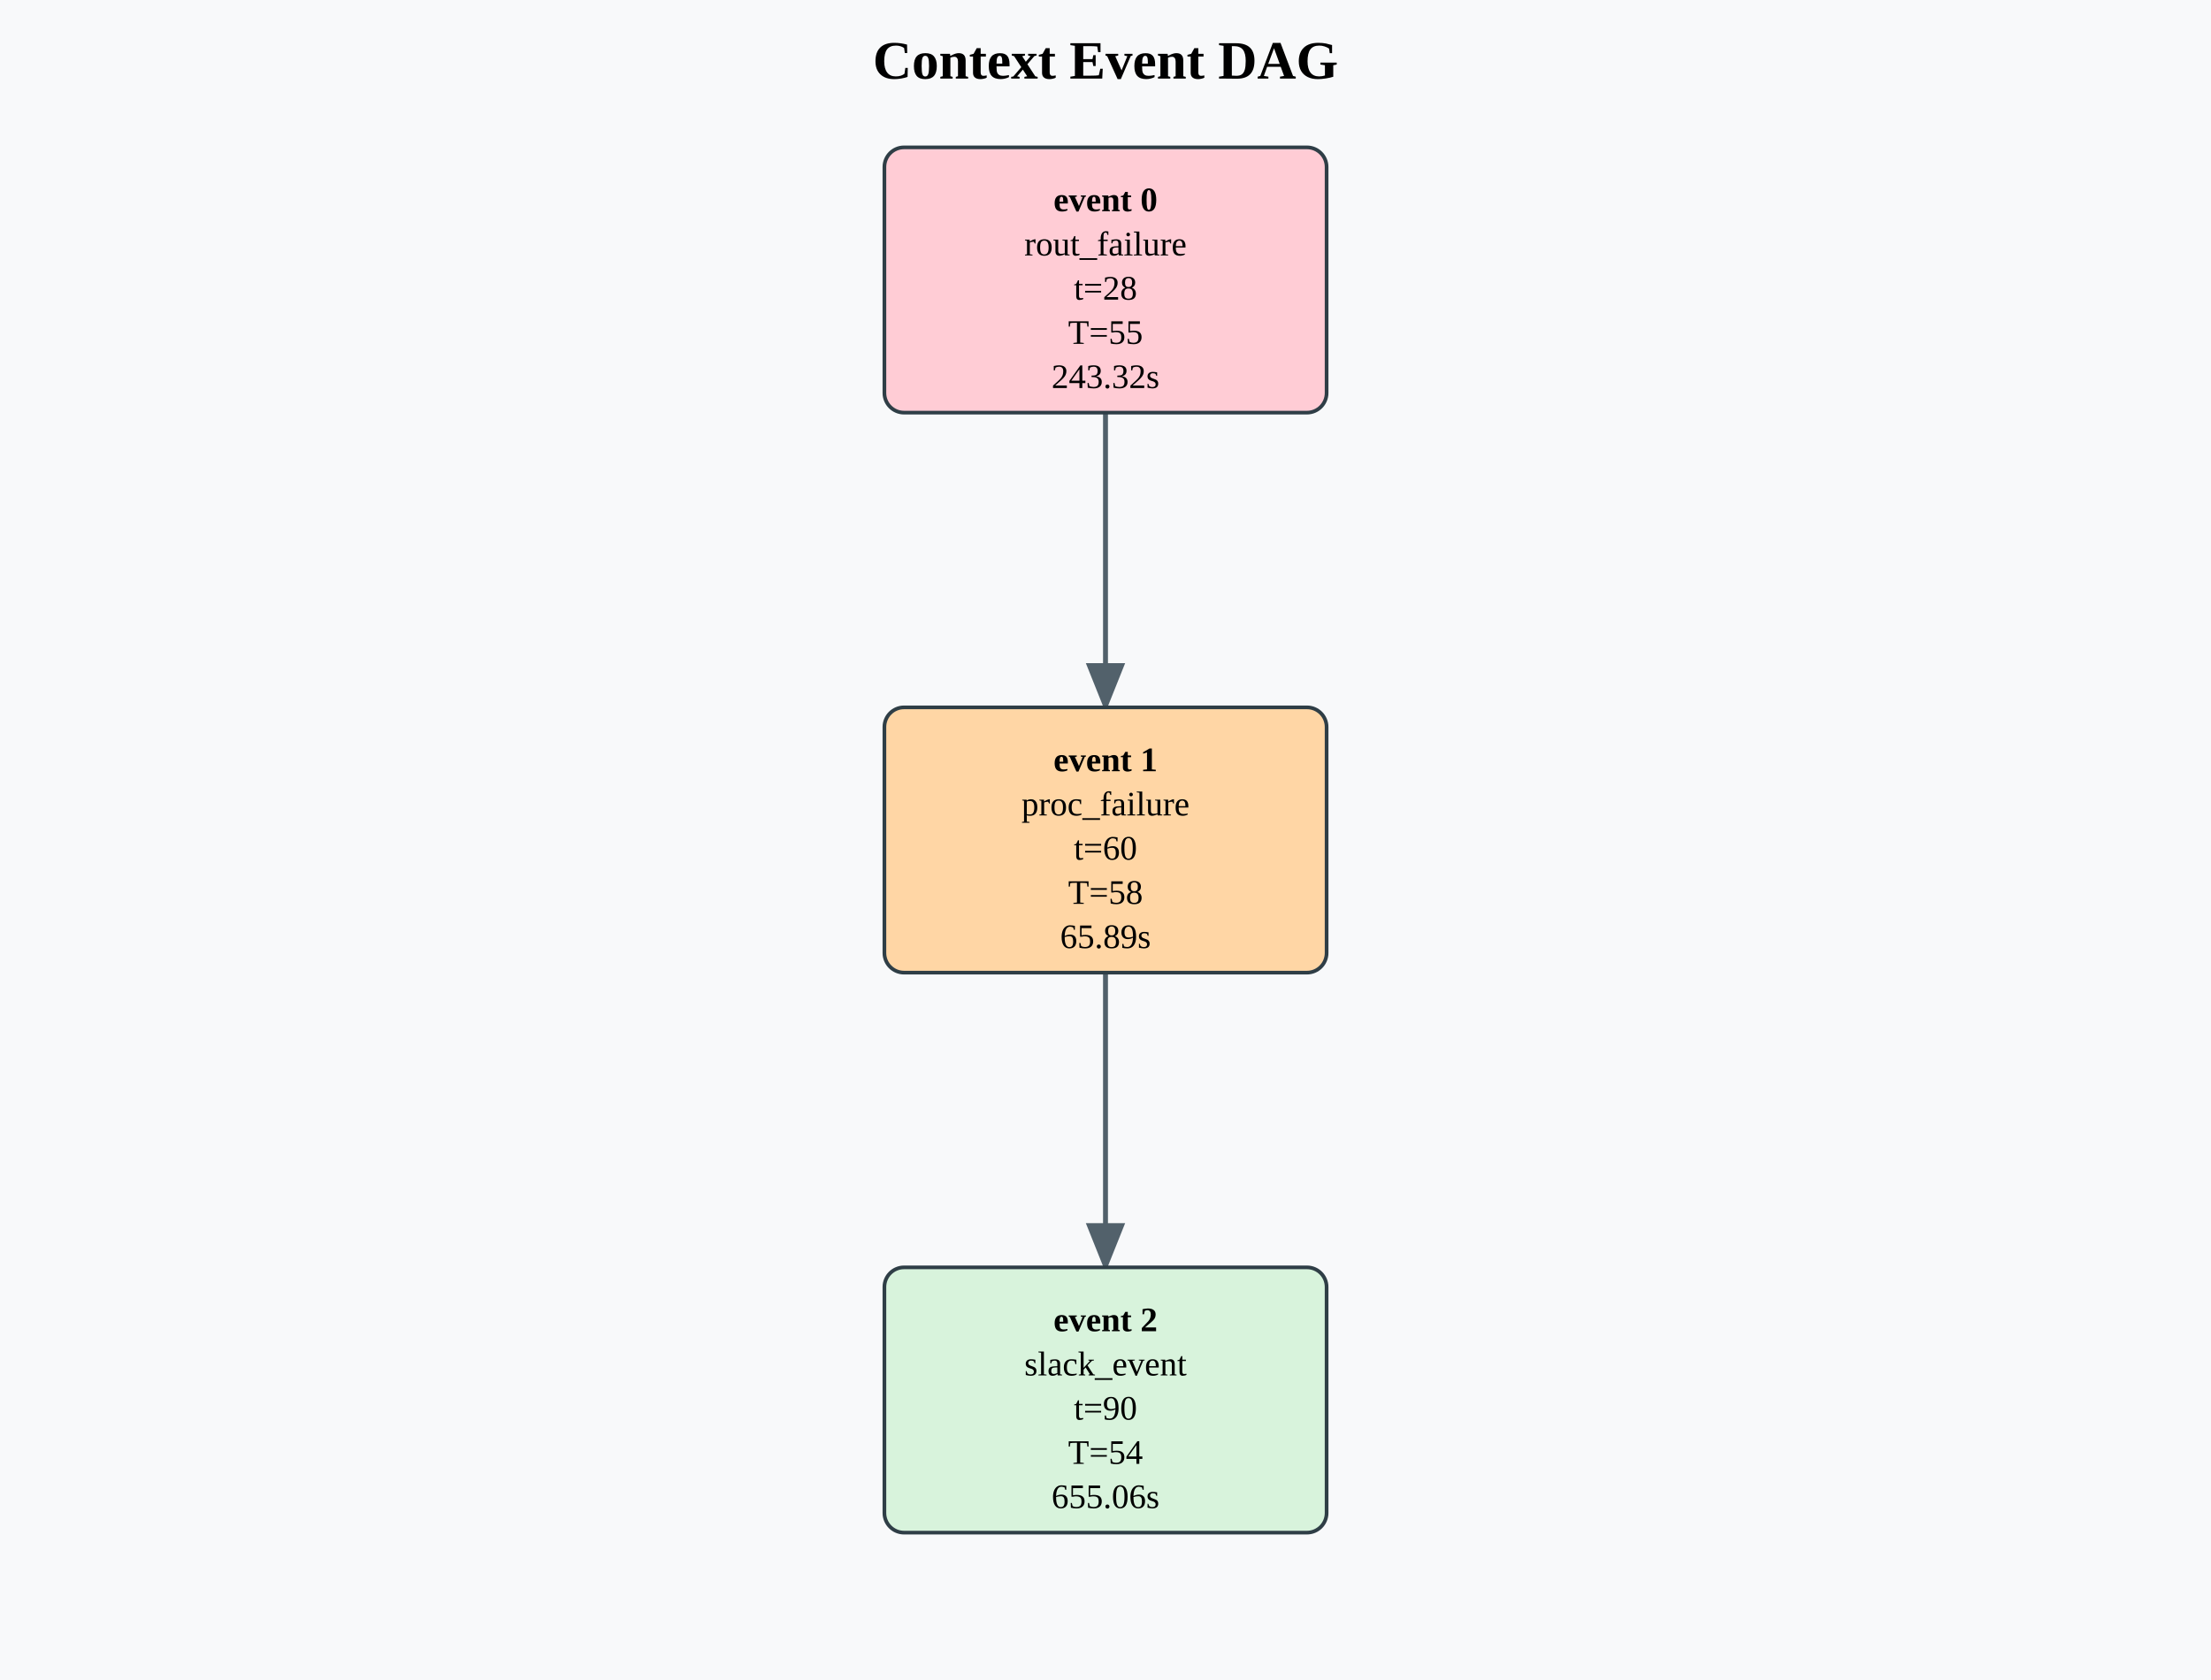
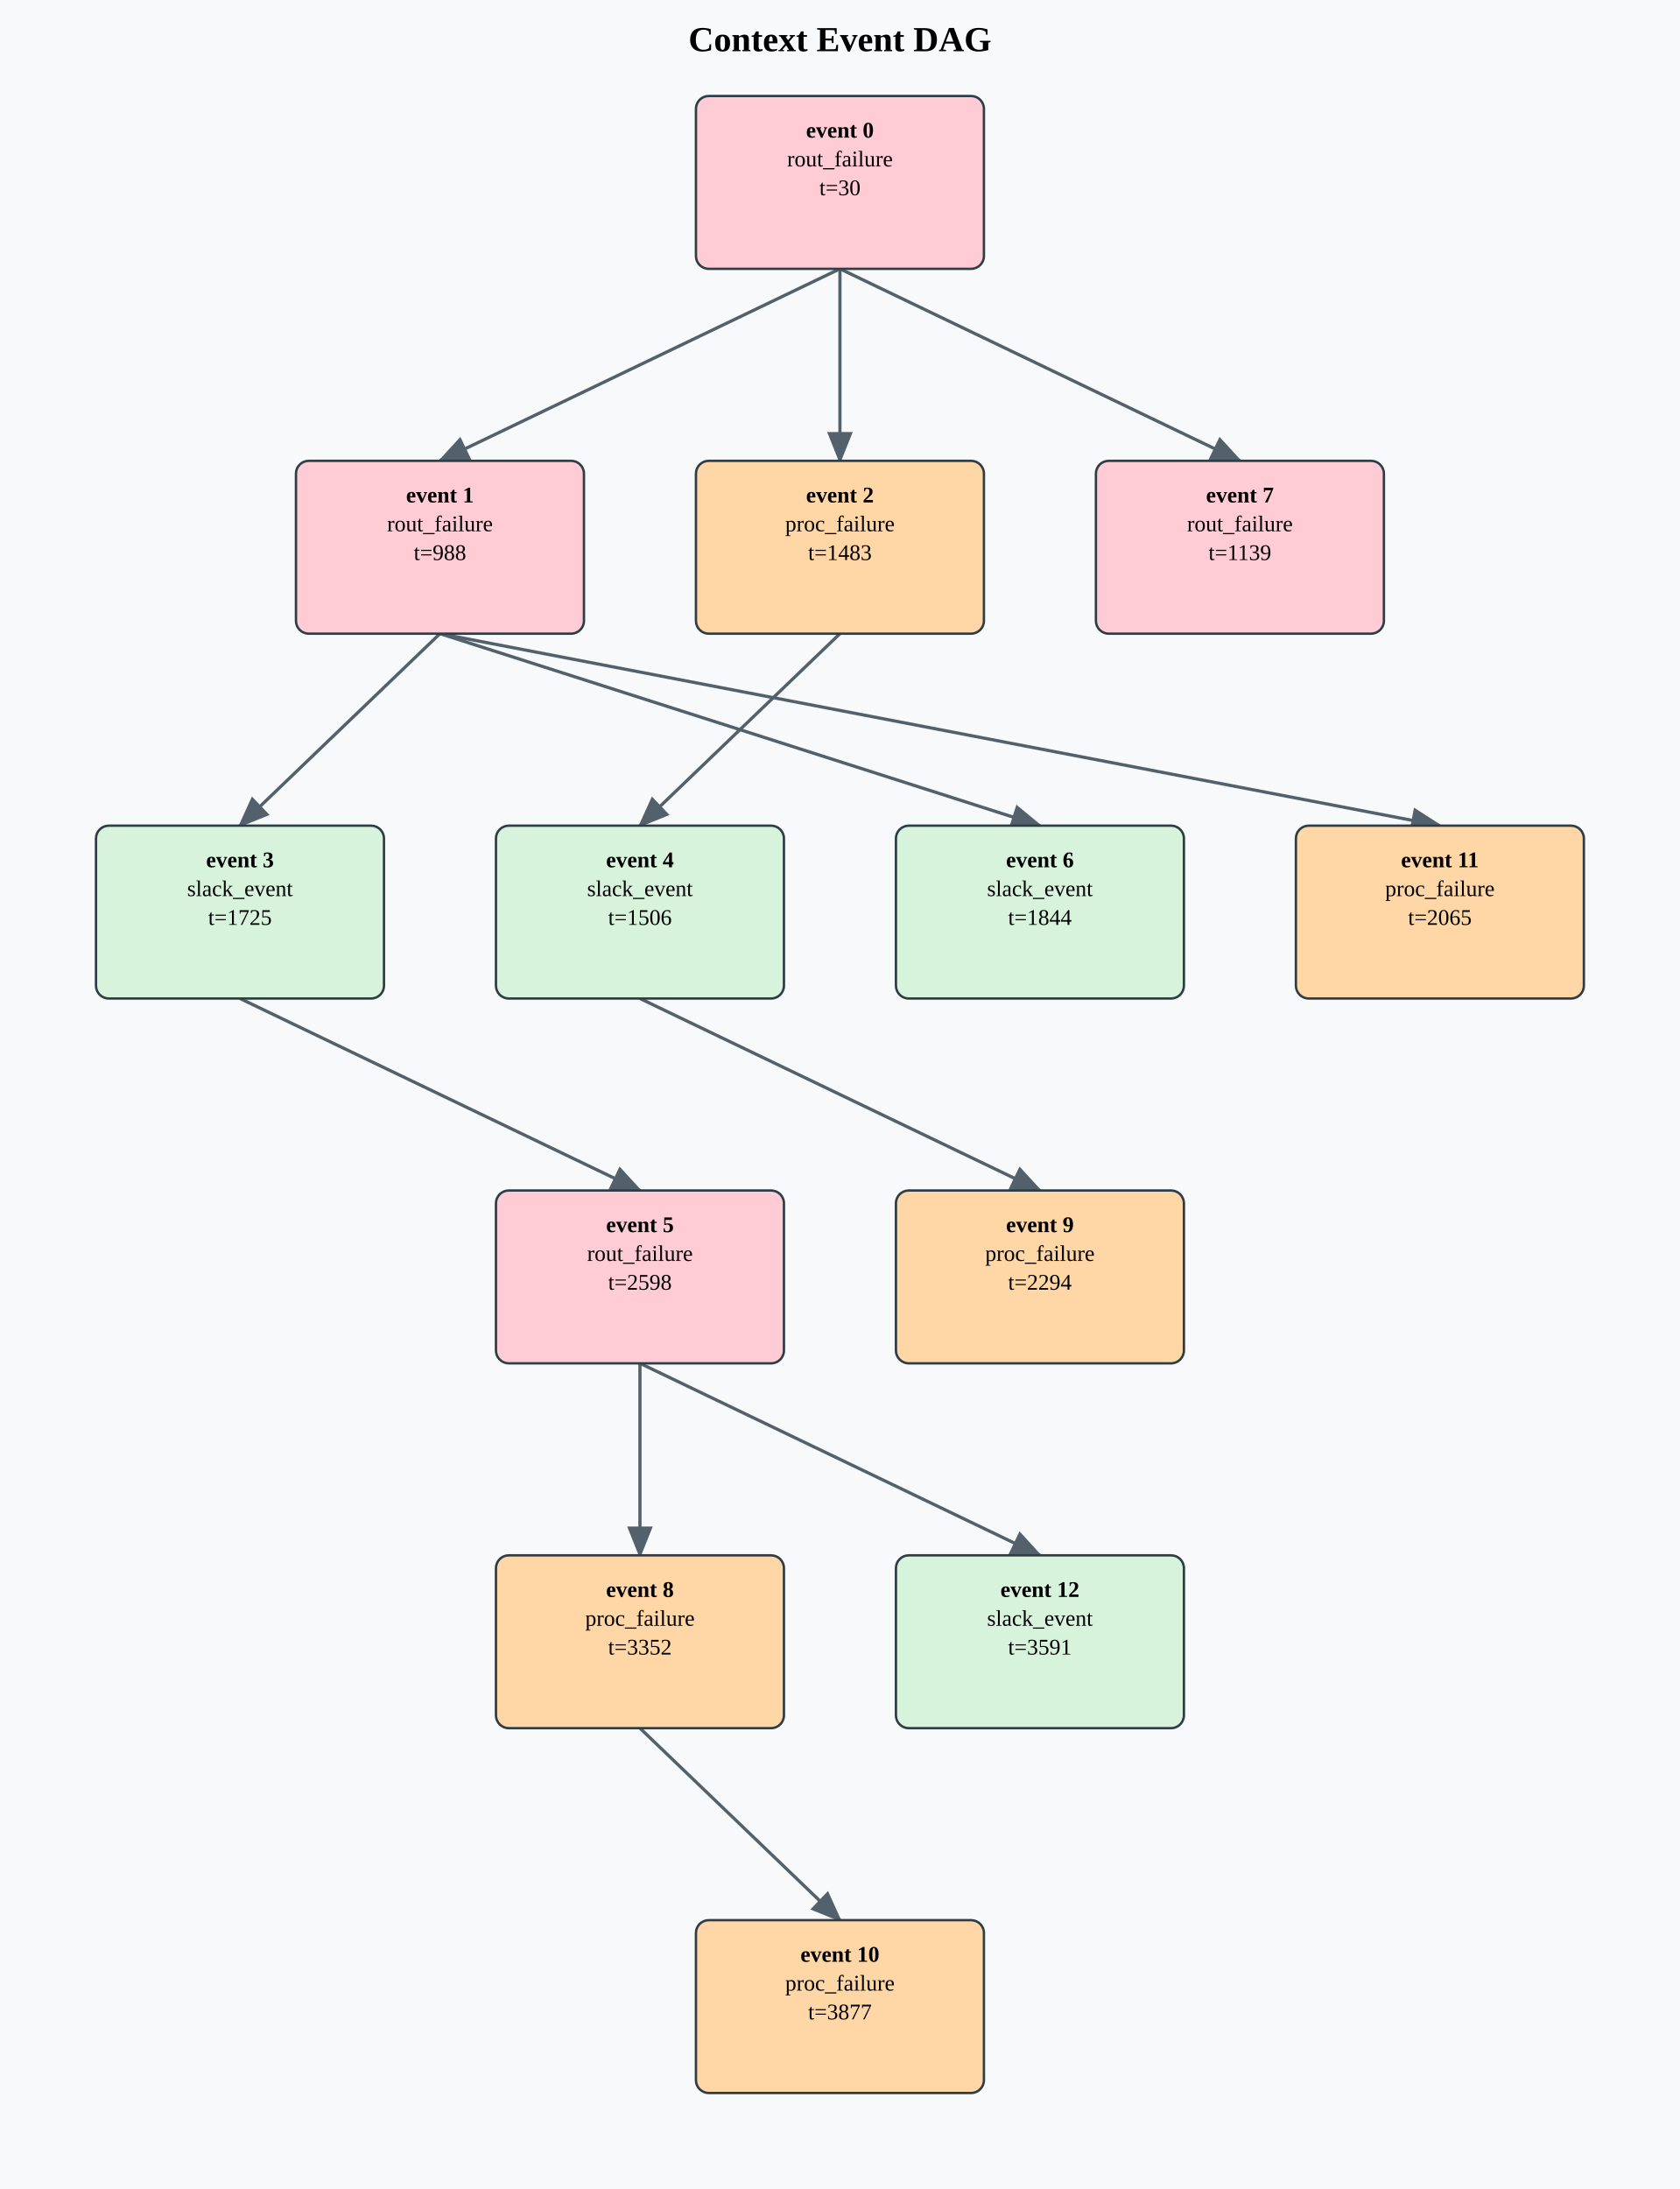
- <svg xmlns="http://www.w3.org/2000/svg" width="900" height="684" viewBox="0 0 900 684">
+ <svg xmlns="http://www.w3.org/2000/svg" width="1050" height="1368" viewBox="0 0 1050 1368">
  <defs>
    <marker id="arrow" markerWidth="10" markerHeight="8" refX="9" refY="4" orient="auto">
      <path d="M 0 0 L 10 4 L 0 8 z" fill="#52616b" />
    </marker>
  </defs>
  <rect width="100%" height="100%" fill="#f8f9fa" />
-   <text x="450.0" y="32" text-anchor="middle" font-size="22" font-weight="700">Context Event DAG</text>
-   <line x1="450.0" y1="168" x2="450.0" y2="288" stroke="#52616b" stroke-width="2" marker-end="url(#arrow)" />
-   <line x1="450.0" y1="396" x2="450.0" y2="516" stroke="#52616b" stroke-width="2" marker-end="url(#arrow)" />
-   <rect x="360.0" y="60" width="180" height="108" rx="8" fill="#ffccd5" stroke="#2f3e46" stroke-width="1.5" />
-   <text x="450.0" y="86" text-anchor="middle" font-size="14" font-weight="700">event 0</text>
-   <text x="450.0" y="104" text-anchor="middle" font-size="14" font-weight="400">rout_failure</text>
-   <text x="450.0" y="122" text-anchor="middle" font-size="14" font-weight="400">t=28</text>
-   <text x="450.0" y="140" text-anchor="middle" font-size="14" font-weight="400">T=55</text>
-   <text x="450.0" y="158" text-anchor="middle" font-size="14" font-weight="400">243.32s</text>
-   <rect x="360.0" y="288" width="180" height="108" rx="8" fill="#ffd6a5" stroke="#2f3e46" stroke-width="1.5" />
-   <text x="450.0" y="314" text-anchor="middle" font-size="14" font-weight="700">event 1</text>
-   <text x="450.0" y="332" text-anchor="middle" font-size="14" font-weight="400">proc_failure</text>
-   <text x="450.0" y="350" text-anchor="middle" font-size="14" font-weight="400">t=60</text>
-   <text x="450.0" y="368" text-anchor="middle" font-size="14" font-weight="400">T=58</text>
-   <text x="450.0" y="386" text-anchor="middle" font-size="14" font-weight="400">65.89s</text>
-   <rect x="360.0" y="516" width="180" height="108" rx="8" fill="#d8f3dc" stroke="#2f3e46" stroke-width="1.5" />
-   <text x="450.0" y="542" text-anchor="middle" font-size="14" font-weight="700">event 2</text>
-   <text x="450.0" y="560" text-anchor="middle" font-size="14" font-weight="400">slack_event</text>
-   <text x="450.0" y="578" text-anchor="middle" font-size="14" font-weight="400">t=90</text>
-   <text x="450.0" y="596" text-anchor="middle" font-size="14" font-weight="400">T=54</text>
-   <text x="450.0" y="614" text-anchor="middle" font-size="14" font-weight="400">655.06s</text>
+   <text x="525.0" y="32" text-anchor="middle" font-size="22" font-weight="700">Context Event DAG</text>
+   <line x1="525.0" y1="168" x2="275.0" y2="288" stroke="#52616b" stroke-width="2" marker-end="url(#arrow)" />
+   <line x1="525.0" y1="168" x2="525.0" y2="288" stroke="#52616b" stroke-width="2" marker-end="url(#arrow)" />
+   <line x1="275.0" y1="396" x2="150.0" y2="516" stroke="#52616b" stroke-width="2" marker-end="url(#arrow)" />
+   <line x1="525.0" y1="396" x2="400.0" y2="516" stroke="#52616b" stroke-width="2" marker-end="url(#arrow)" />
+   <line x1="150.0" y1="624" x2="400.0" y2="744" stroke="#52616b" stroke-width="2" marker-end="url(#arrow)" />
+   <line x1="275.0" y1="396" x2="650.0" y2="516" stroke="#52616b" stroke-width="2" marker-end="url(#arrow)" />
+   <line x1="525.0" y1="168" x2="775.0" y2="288" stroke="#52616b" stroke-width="2" marker-end="url(#arrow)" />
+   <line x1="400.0" y1="852" x2="400.0" y2="972" stroke="#52616b" stroke-width="2" marker-end="url(#arrow)" />
+   <line x1="400.0" y1="624" x2="650.0" y2="744" stroke="#52616b" stroke-width="2" marker-end="url(#arrow)" />
+   <line x1="400.0" y1="1080" x2="525.0" y2="1200" stroke="#52616b" stroke-width="2" marker-end="url(#arrow)" />
+   <line x1="275.0" y1="396" x2="900.0" y2="516" stroke="#52616b" stroke-width="2" marker-end="url(#arrow)" />
+   <line x1="400.0" y1="852" x2="650.0" y2="972" stroke="#52616b" stroke-width="2" marker-end="url(#arrow)" />
+   <rect x="435.0" y="60" width="180" height="108" rx="8" fill="#ffccd5" stroke="#2f3e46" stroke-width="1.5" />
+   <text x="525.0" y="86" text-anchor="middle" font-size="14" font-weight="700">event 0</text>
+   <text x="525.0" y="104" text-anchor="middle" font-size="14" font-weight="400">rout_failure</text>
+   <text x="525.0" y="122" text-anchor="middle" font-size="14" font-weight="400">t=30</text>
+   <rect x="185.0" y="288" width="180" height="108" rx="8" fill="#ffccd5" stroke="#2f3e46" stroke-width="1.5" />
+   <text x="275.0" y="314" text-anchor="middle" font-size="14" font-weight="700">event 1</text>
+   <text x="275.0" y="332" text-anchor="middle" font-size="14" font-weight="400">rout_failure</text>
+   <text x="275.0" y="350" text-anchor="middle" font-size="14" font-weight="400">t=988</text>
+   <rect x="435.0" y="288" width="180" height="108" rx="8" fill="#ffd6a5" stroke="#2f3e46" stroke-width="1.5" />
+   <text x="525.0" y="314" text-anchor="middle" font-size="14" font-weight="700">event 2</text>
+   <text x="525.0" y="332" text-anchor="middle" font-size="14" font-weight="400">proc_failure</text>
+   <text x="525.0" y="350" text-anchor="middle" font-size="14" font-weight="400">t=1483</text>
+   <rect x="60.0" y="516" width="180" height="108" rx="8" fill="#d8f3dc" stroke="#2f3e46" stroke-width="1.5" />
+   <text x="150.0" y="542" text-anchor="middle" font-size="14" font-weight="700">event 3</text>
+   <text x="150.0" y="560" text-anchor="middle" font-size="14" font-weight="400">slack_event</text>
+   <text x="150.0" y="578" text-anchor="middle" font-size="14" font-weight="400">t=1725</text>
+   <rect x="310.0" y="516" width="180" height="108" rx="8" fill="#d8f3dc" stroke="#2f3e46" stroke-width="1.5" />
+   <text x="400.0" y="542" text-anchor="middle" font-size="14" font-weight="700">event 4</text>
+   <text x="400.0" y="560" text-anchor="middle" font-size="14" font-weight="400">slack_event</text>
+   <text x="400.0" y="578" text-anchor="middle" font-size="14" font-weight="400">t=1506</text>
+   <rect x="310.0" y="744" width="180" height="108" rx="8" fill="#ffccd5" stroke="#2f3e46" stroke-width="1.5" />
+   <text x="400.0" y="770" text-anchor="middle" font-size="14" font-weight="700">event 5</text>
+   <text x="400.0" y="788" text-anchor="middle" font-size="14" font-weight="400">rout_failure</text>
+   <text x="400.0" y="806" text-anchor="middle" font-size="14" font-weight="400">t=2598</text>
+   <rect x="560.0" y="516" width="180" height="108" rx="8" fill="#d8f3dc" stroke="#2f3e46" stroke-width="1.5" />
+   <text x="650.0" y="542" text-anchor="middle" font-size="14" font-weight="700">event 6</text>
+   <text x="650.0" y="560" text-anchor="middle" font-size="14" font-weight="400">slack_event</text>
+   <text x="650.0" y="578" text-anchor="middle" font-size="14" font-weight="400">t=1844</text>
+   <rect x="685.0" y="288" width="180" height="108" rx="8" fill="#ffccd5" stroke="#2f3e46" stroke-width="1.5" />
+   <text x="775.0" y="314" text-anchor="middle" font-size="14" font-weight="700">event 7</text>
+   <text x="775.0" y="332" text-anchor="middle" font-size="14" font-weight="400">rout_failure</text>
+   <text x="775.0" y="350" text-anchor="middle" font-size="14" font-weight="400">t=1139</text>
+   <rect x="310.0" y="972" width="180" height="108" rx="8" fill="#ffd6a5" stroke="#2f3e46" stroke-width="1.5" />
+   <text x="400.0" y="998" text-anchor="middle" font-size="14" font-weight="700">event 8</text>
+   <text x="400.0" y="1016" text-anchor="middle" font-size="14" font-weight="400">proc_failure</text>
+   <text x="400.0" y="1034" text-anchor="middle" font-size="14" font-weight="400">t=3352</text>
+   <rect x="560.0" y="744" width="180" height="108" rx="8" fill="#ffd6a5" stroke="#2f3e46" stroke-width="1.5" />
+   <text x="650.0" y="770" text-anchor="middle" font-size="14" font-weight="700">event 9</text>
+   <text x="650.0" y="788" text-anchor="middle" font-size="14" font-weight="400">proc_failure</text>
+   <text x="650.0" y="806" text-anchor="middle" font-size="14" font-weight="400">t=2294</text>
+   <rect x="435.0" y="1200" width="180" height="108" rx="8" fill="#ffd6a5" stroke="#2f3e46" stroke-width="1.5" />
+   <text x="525.0" y="1226" text-anchor="middle" font-size="14" font-weight="700">event 10</text>
+   <text x="525.0" y="1244" text-anchor="middle" font-size="14" font-weight="400">proc_failure</text>
+   <text x="525.0" y="1262" text-anchor="middle" font-size="14" font-weight="400">t=3877</text>
+   <rect x="810.0" y="516" width="180" height="108" rx="8" fill="#ffd6a5" stroke="#2f3e46" stroke-width="1.5" />
+   <text x="900.0" y="542" text-anchor="middle" font-size="14" font-weight="700">event 11</text>
+   <text x="900.0" y="560" text-anchor="middle" font-size="14" font-weight="400">proc_failure</text>
+   <text x="900.0" y="578" text-anchor="middle" font-size="14" font-weight="400">t=2065</text>
+   <rect x="560.0" y="972" width="180" height="108" rx="8" fill="#d8f3dc" stroke="#2f3e46" stroke-width="1.5" />
+   <text x="650.0" y="998" text-anchor="middle" font-size="14" font-weight="700">event 12</text>
+   <text x="650.0" y="1016" text-anchor="middle" font-size="14" font-weight="400">slack_event</text>
+   <text x="650.0" y="1034" text-anchor="middle" font-size="14" font-weight="400">t=3591</text>
</svg>
